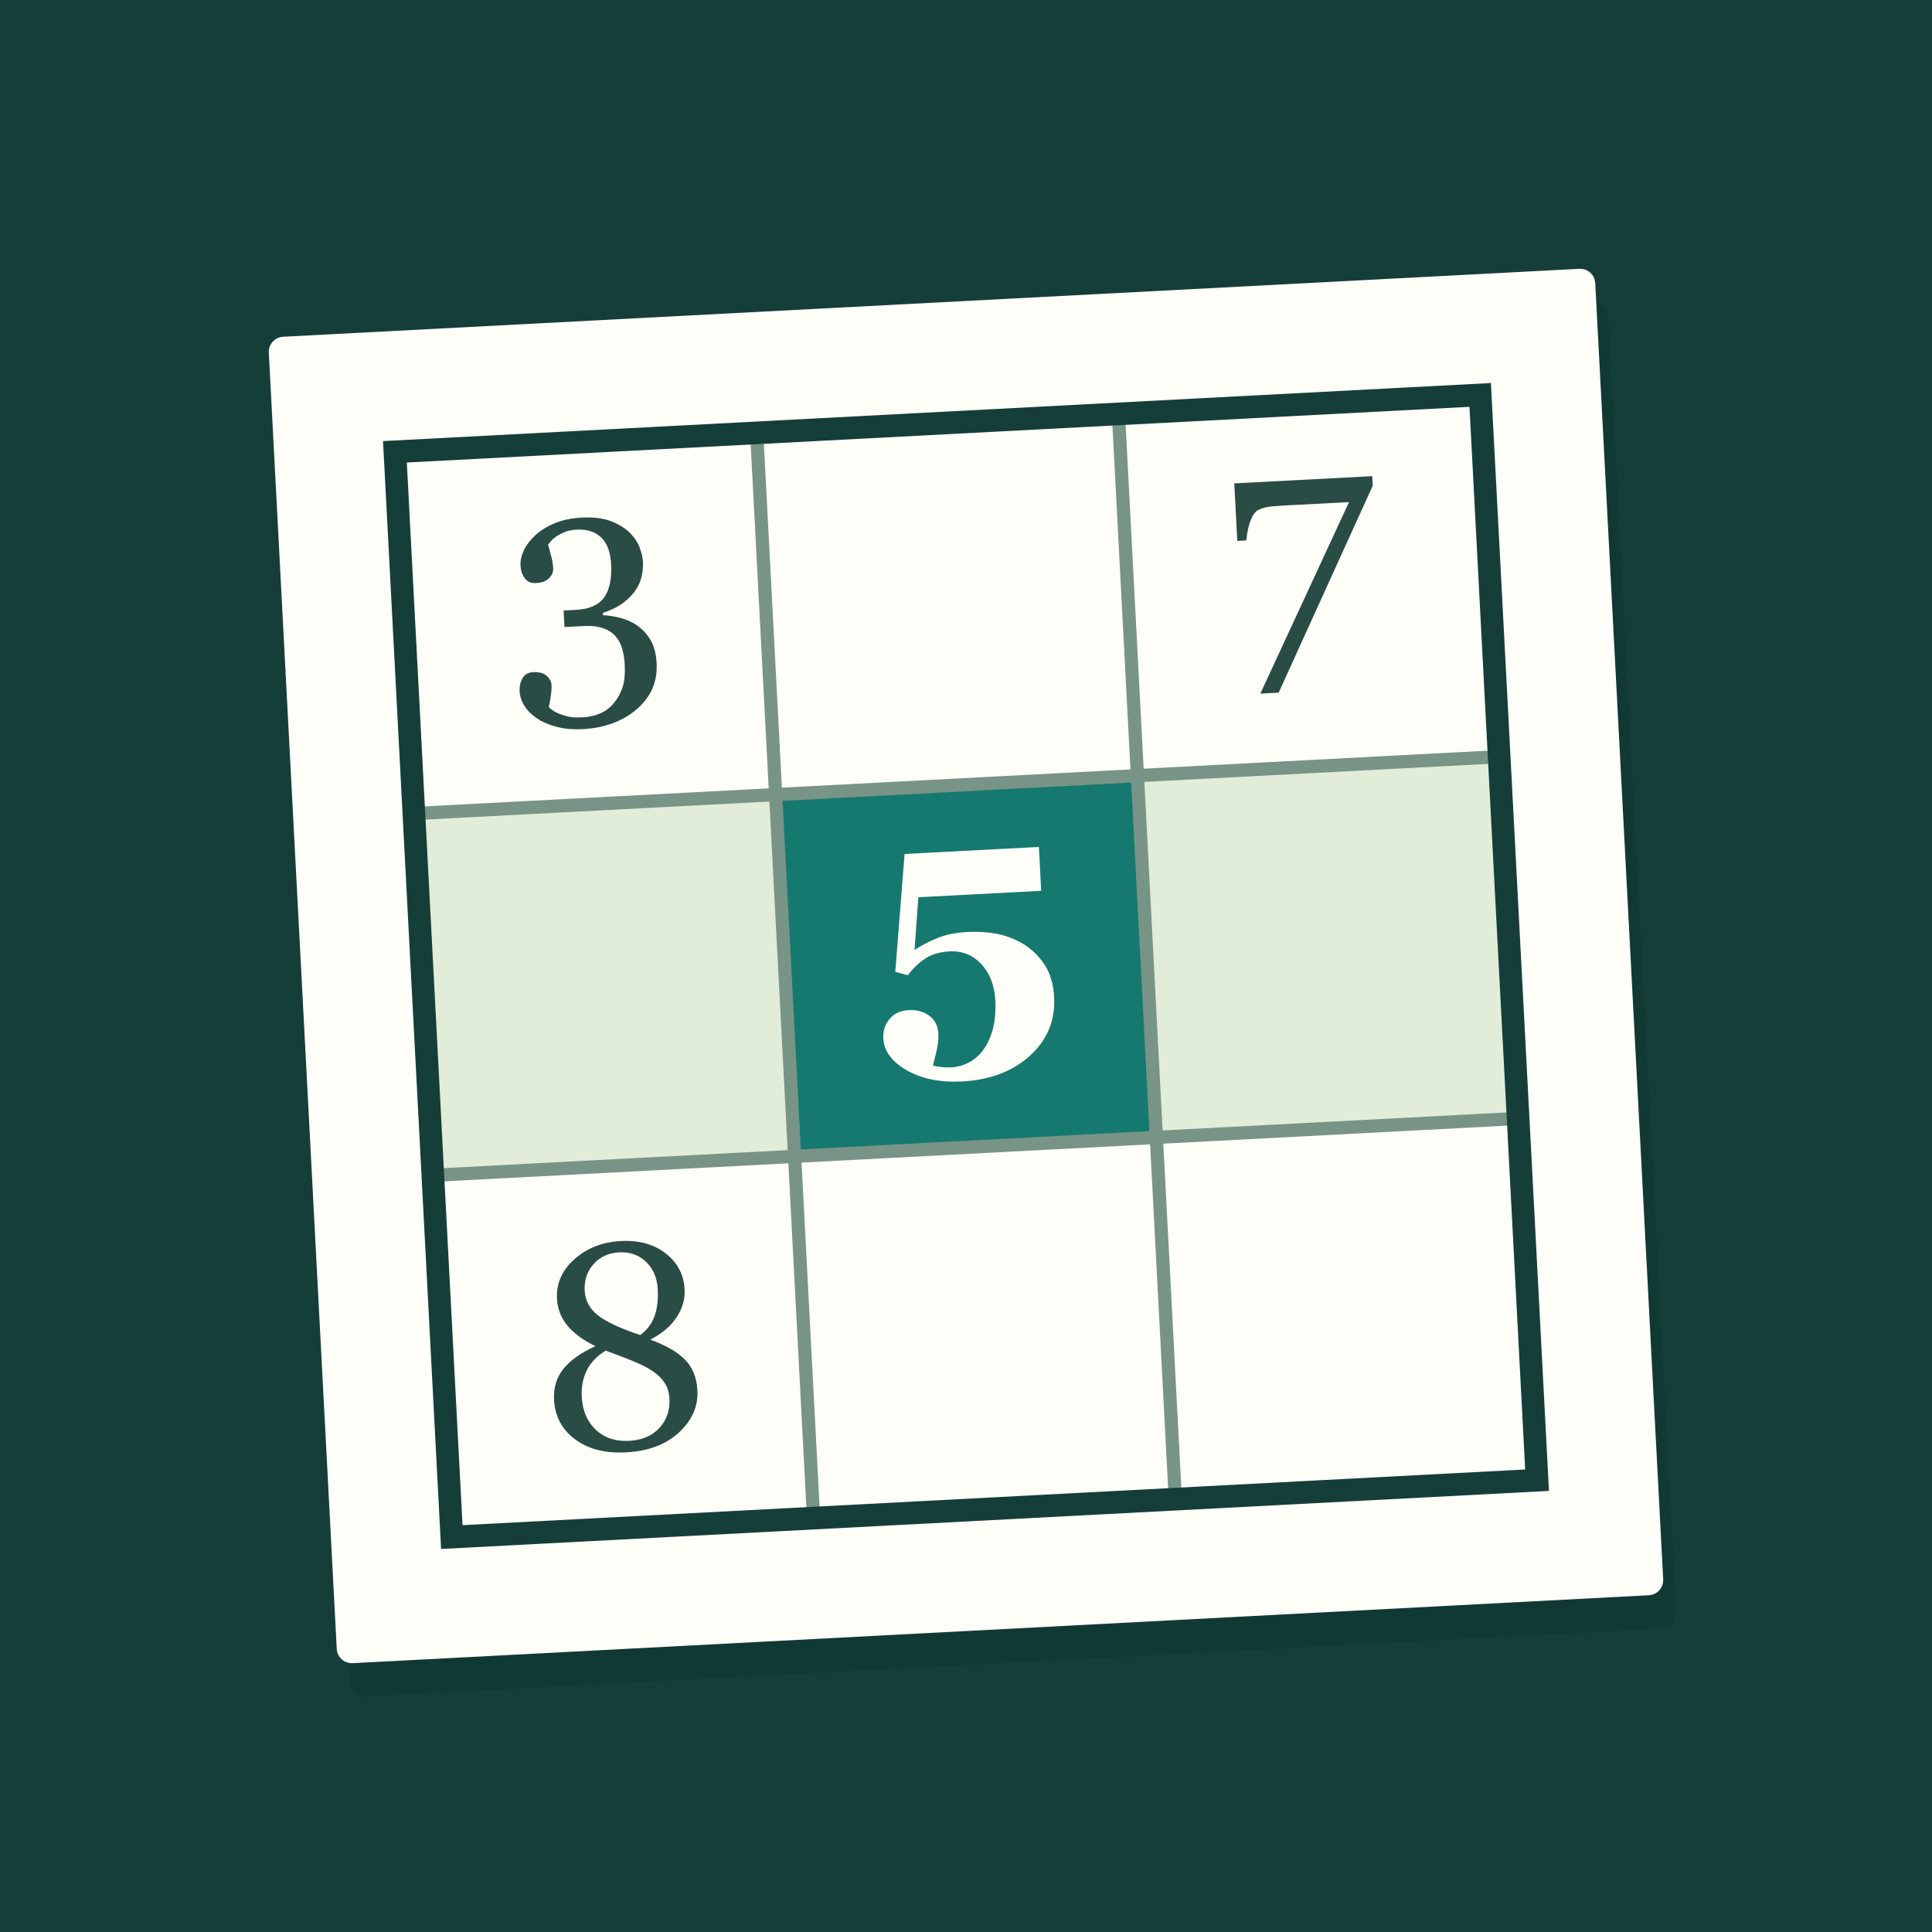
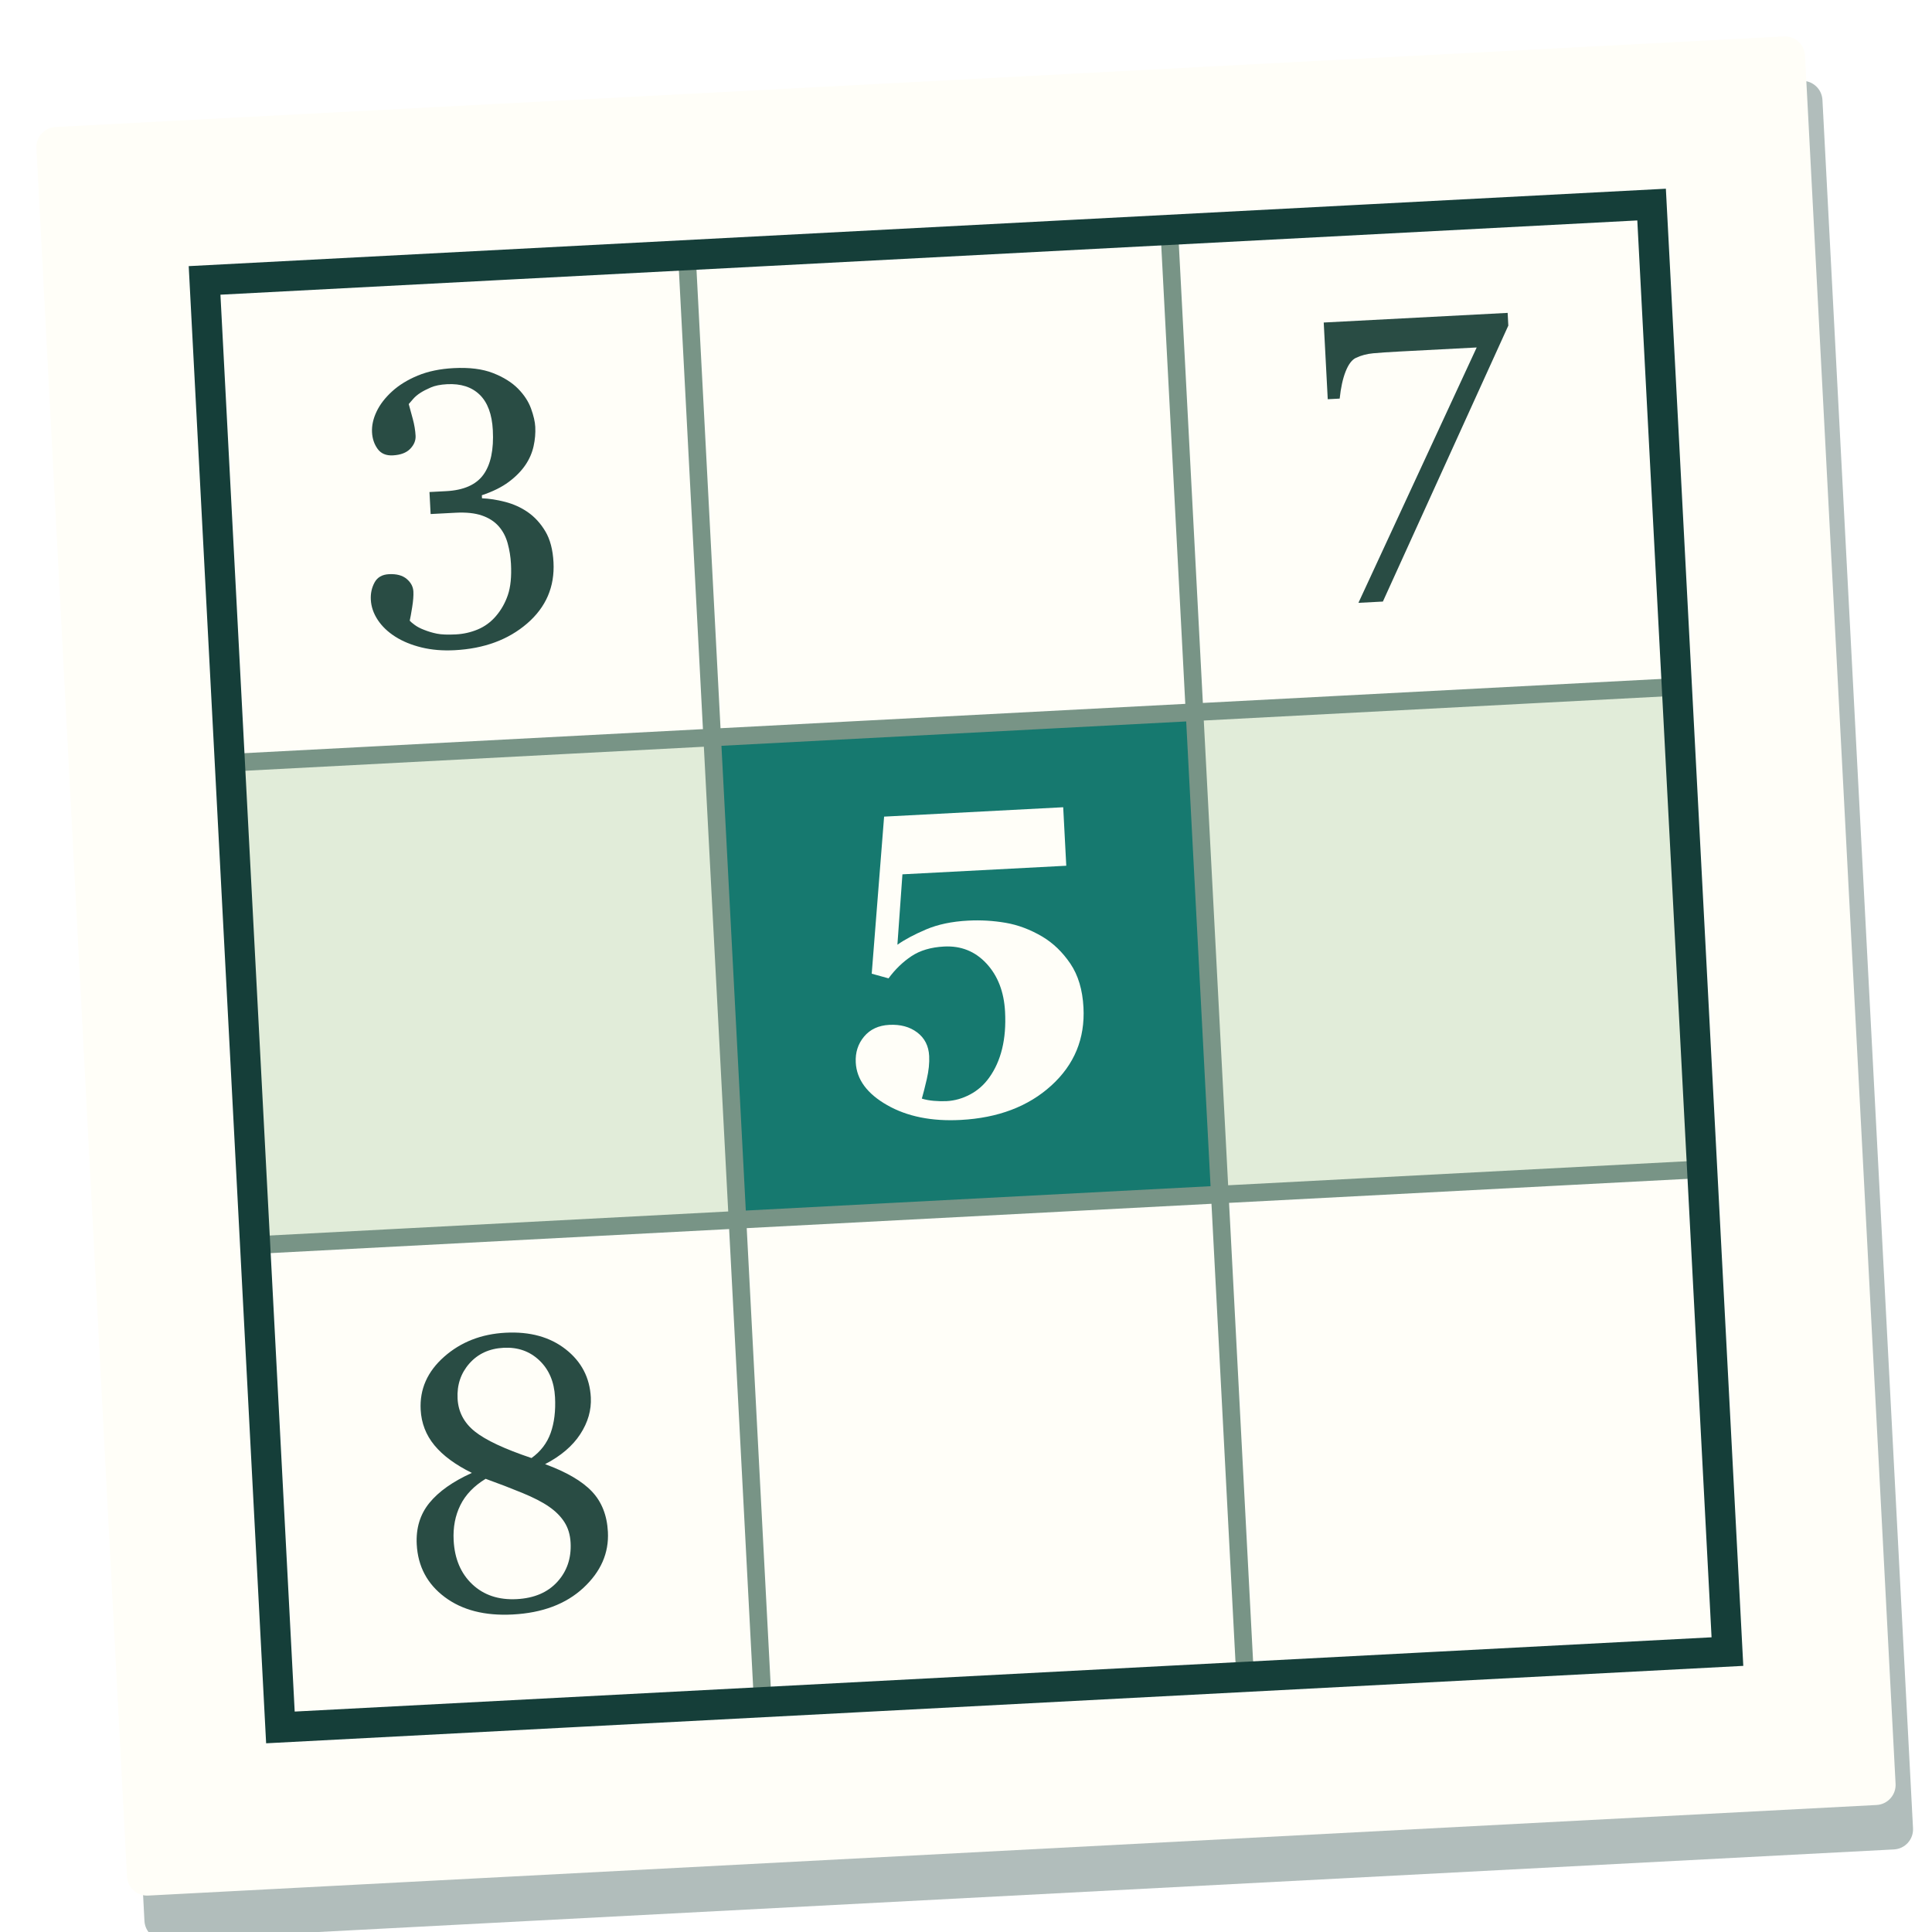
- <svg xmlns="http://www.w3.org/2000/svg" width="1024" height="1024" viewBox="0 0 1024 1024" role="img" aria-labelledby="title desc">
-   <rect width="1024" height="1024" fill="#153E39" />
+ <svg xmlns="http://www.w3.org/2000/svg" width="1024" height="1024" viewBox="128 128 768 768" role="img" aria-labelledby="title desc">
  <g transform="rotate(-3 512 512)">
    <rect x="166" y="178" width="704" height="704" rx="8" fill="#082F2A" opacity=".32" />
    <rect x="160" y="160" width="704" height="704" rx="8" fill="#FFFEF8" />
    <rect x="224" y="416" width="576" height="192" fill="#E1ECD9" />
    <rect x="416" y="416" width="192" height="192" fill="#16796F" />
    <path d="M416 224V800 M608 224V800 M224 416H800 M224 608H800" fill="none" stroke="#789486" stroke-width="7" />
    <rect x="224" y="224" width="576" height="576" fill="none" stroke="#153E39" stroke-width="12" />
    <path fill="#294C44" transform="translate(278.4762 348.1905) scale(0.07619 -0.07619)" d="M487 -365Q393 -365 315.0 -341.5Q237 -318 181 -278Q125 -238 94.5 -186.0Q64 -134 64 -79Q64 -30 88.0 9.5Q112 49 165 49Q225 49 256.5 19.5Q288 -10 288 -48Q288 -80 277.5 -129.0Q267 -178 261 -199Q268 -208 286.5 -223.0Q305 -238 332 -250Q364 -265 399.0 -274.0Q434 -283 498 -283Q558 -283 613.5 -263.0Q669 -243 711 -199Q755 -153 779.5 -91.5Q804 -30 804 70Q804 124 792.5 177.0Q781 230 750 269Q719 308 665.5 329.5Q612 351 530 351H399V466H486Q624 466 685.0 542.0Q746 618 746 771Q746 896 687.0 959.5Q628 1023 520 1023Q468 1023 434.5 1010.5Q401 998 380 986Q355 972 339.0 955.0Q323 938 315 930Q322 898 332.0 851.5Q342 805 342 763Q342 726 310.5 696.5Q279 667 218 667Q165 667 140.5 705.0Q116 743 116 793Q116 845 145.0 899.0Q174 953 231 1000Q288 1047 370.0 1076.0Q452 1105 559 1105Q682 1105 762.5 1068.5Q843 1032 889 980Q934 929 951.0 873.0Q968 817 968 777Q968 727 954.0 676.5Q940 626 908 583Q873 536 815.5 497.5Q758 459 671 435V419Q727 414 790.5 394.0Q854 374 905 335Q958 294 992.0 229.5Q1026 165 1026 66Q1026 -126 872.0 -245.5Q718 -365 487 -365Z" />
    <path fill="#294C44" transform="translate(660.4618 347.5716) scale(0.077886 -0.077886)" d="M1029 1008 316 -365H191L862 905H469Q382 905 333.0 903.0Q284 901 243 884Q212 871 187.5 817.5Q163 764 150 681H89V1073H1029Z" />
    <path fill="#FFFEF8" transform="translate(461.5041 541.8672) scale(0.084371 -0.084371)" d="M964 474Q1039 424 1090.0 339.5Q1141 255 1141 130Q1141 -90 970.5 -229.5Q800 -369 535 -369Q330 -369 193.0 -281.0Q56 -193 56 -73Q56 -2 101.5 47.0Q147 96 223 96Q302 96 352.5 53.5Q403 11 403 -60Q403 -110 386.0 -169.0Q369 -228 358 -259Q382 -268 414.0 -272.5Q446 -277 474 -277Q531 -277 586.0 -251.5Q641 -226 680 -177Q725 -121 748.0 -44.5Q771 32 771 129Q771 270 695.5 360.5Q620 451 500 451Q407 451 344.0 413.5Q281 376 231 315L153 341L250 1077H1095V801H322L281 471Q335 505 420.0 536.0Q505 567 620 567Q709 567 795.5 547.5Q882 528 964 474Z" />
    <path fill="#294C44" transform="translate(274.1101 757.4443) scale(0.075168 -0.075168)" d="M1117 376Q1117 208 972.0 87.0Q827 -34 591 -34Q370 -34 237.0 77.0Q104 188 104 363Q104 492 182.5 578.5Q261 665 415 725Q288 796 225.0 881.0Q162 966 162 1073Q162 1236 300.5 1346.0Q439 1456 632 1456Q825 1456 944.5 1352.0Q1064 1248 1064 1091Q1064 990 998.0 899.5Q932 809 804 751Q970 680 1043.5 594.0Q1117 508 1117 376ZM875 1102Q875 1224 802.5 1300.5Q730 1377 617 1377Q504 1377 432.0 1303.5Q360 1230 360 1121Q360 1016 442.0 943.0Q524 870 734 787Q809 835 842.0 914.0Q875 993 875 1102ZM917 329Q917 392 890.0 439.5Q863 487 812 526Q763 564 675.5 605.5Q588 647 486 690Q390 638 345.0 557.5Q300 477 300 374Q300 227 386.5 136.5Q473 46 617 46Q755 46 836.0 126.0Q917 206 917 329Z" />
  </g>
</svg>
